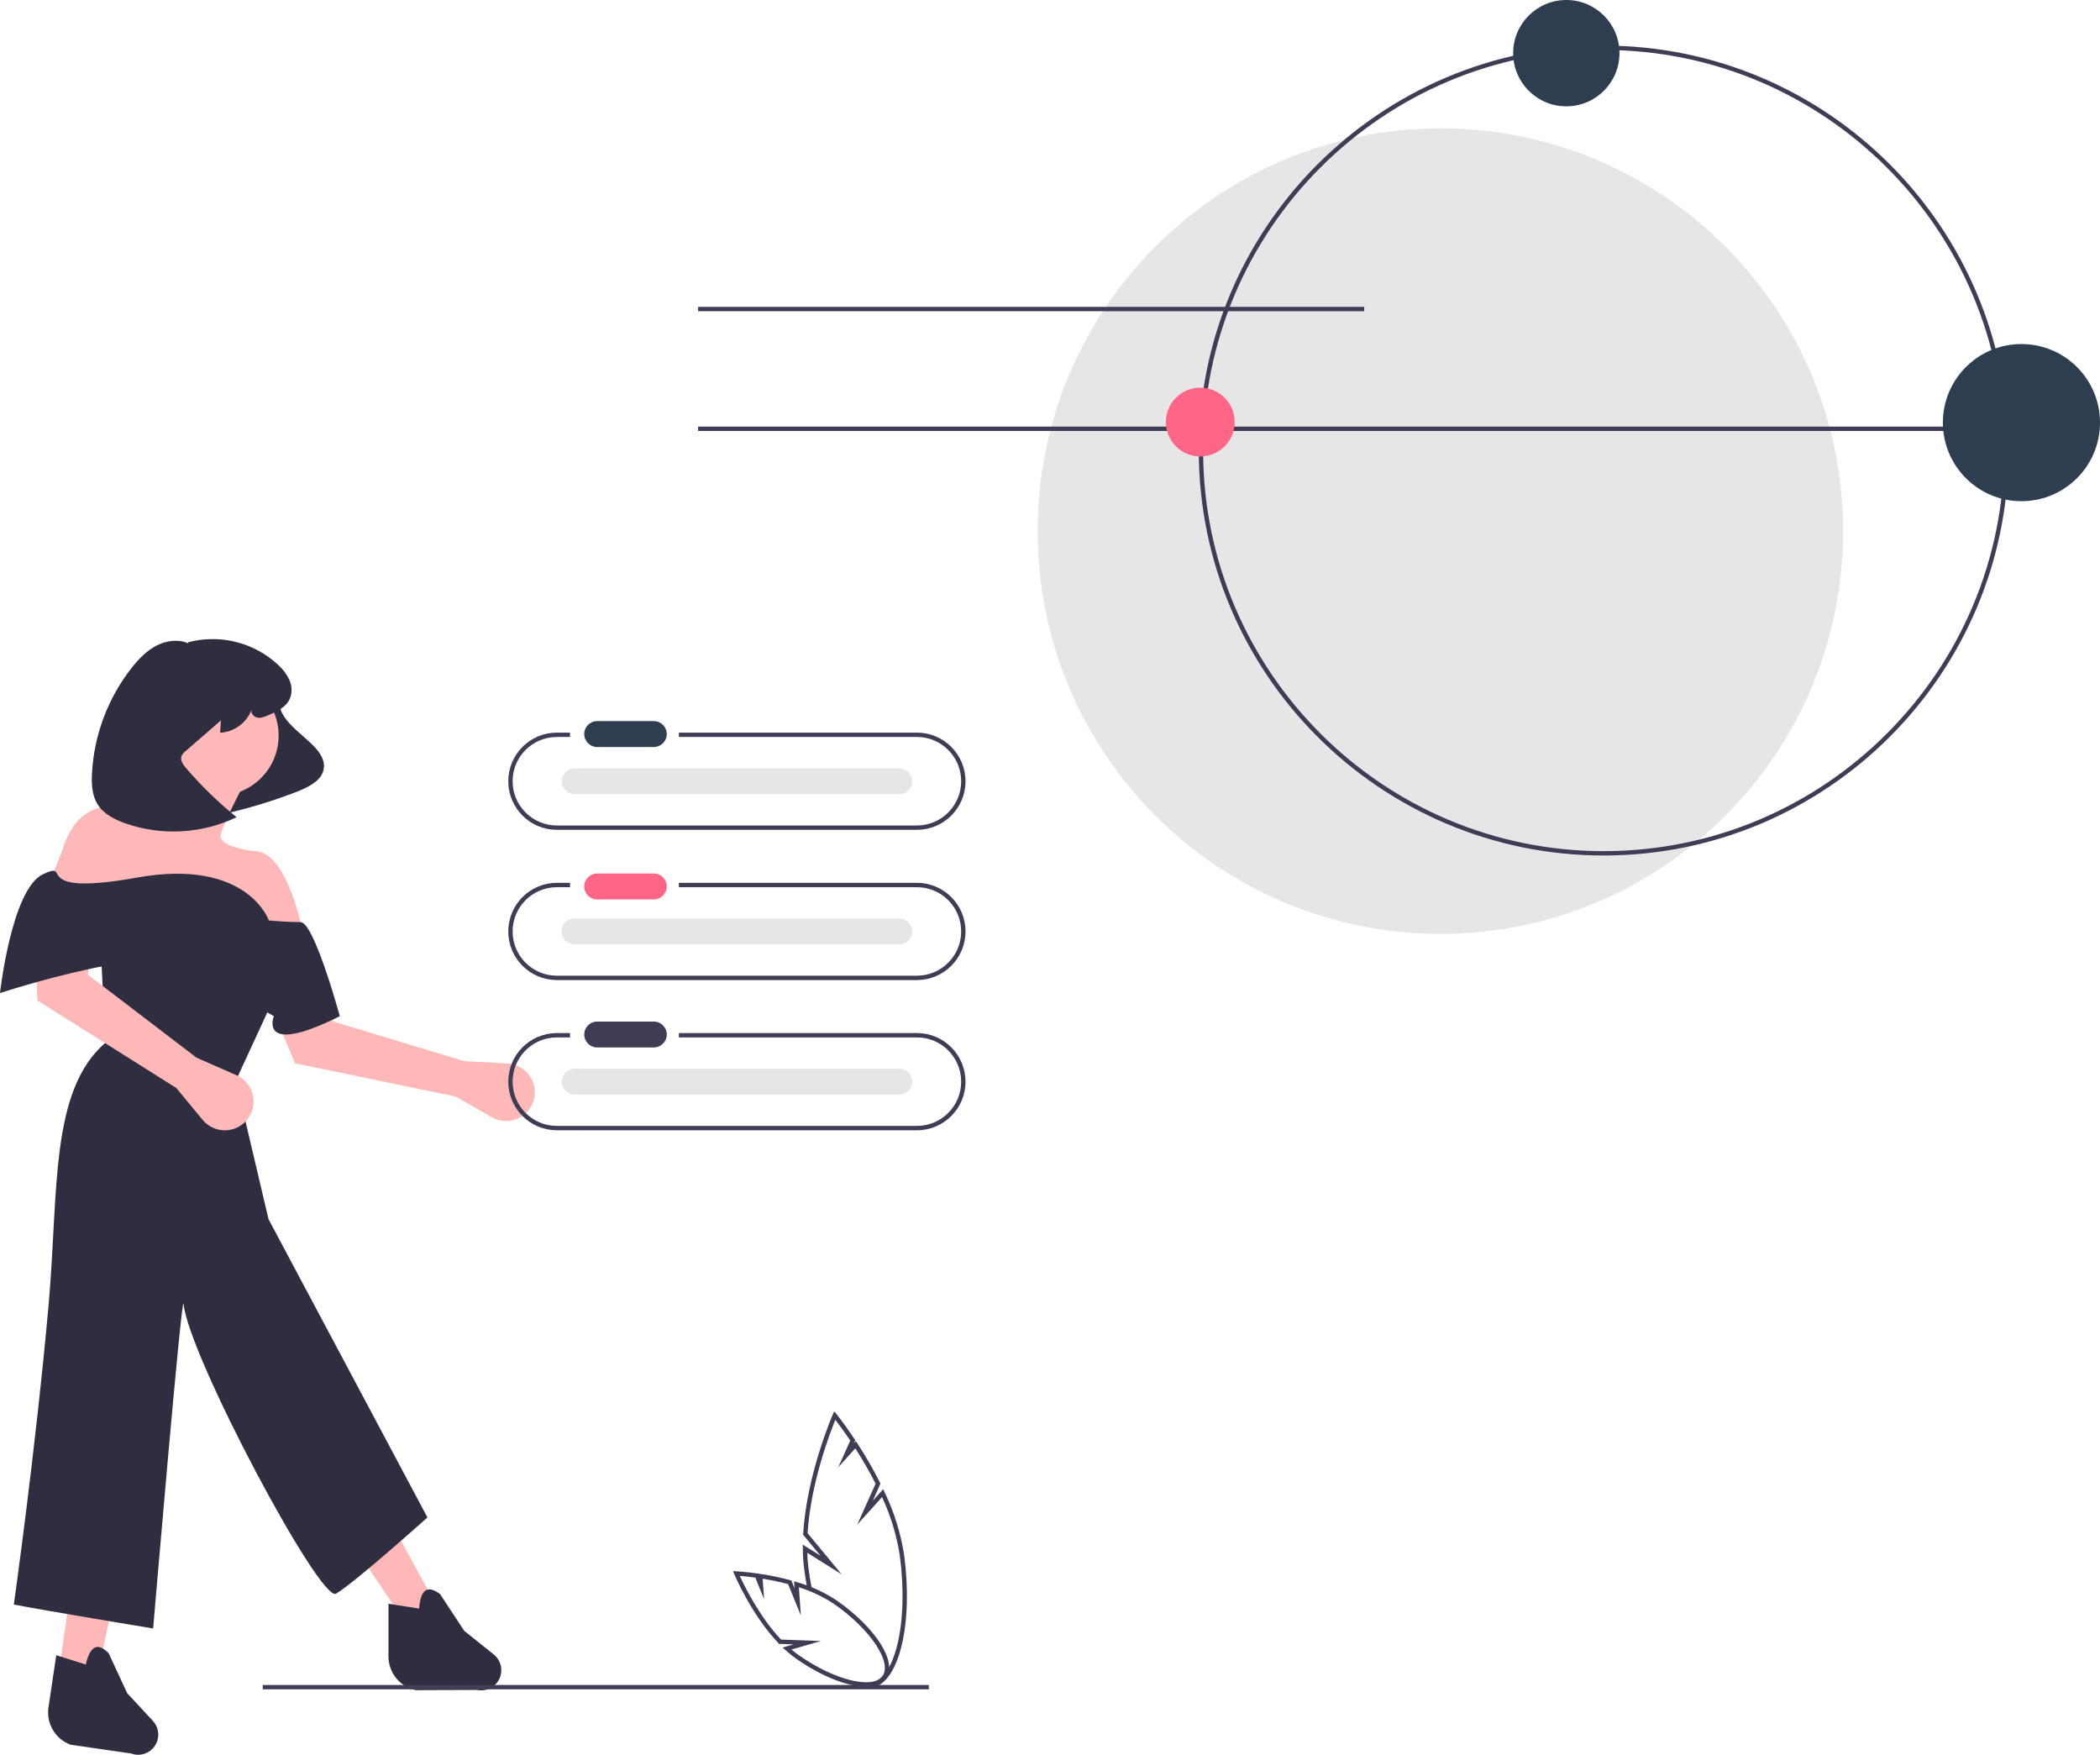
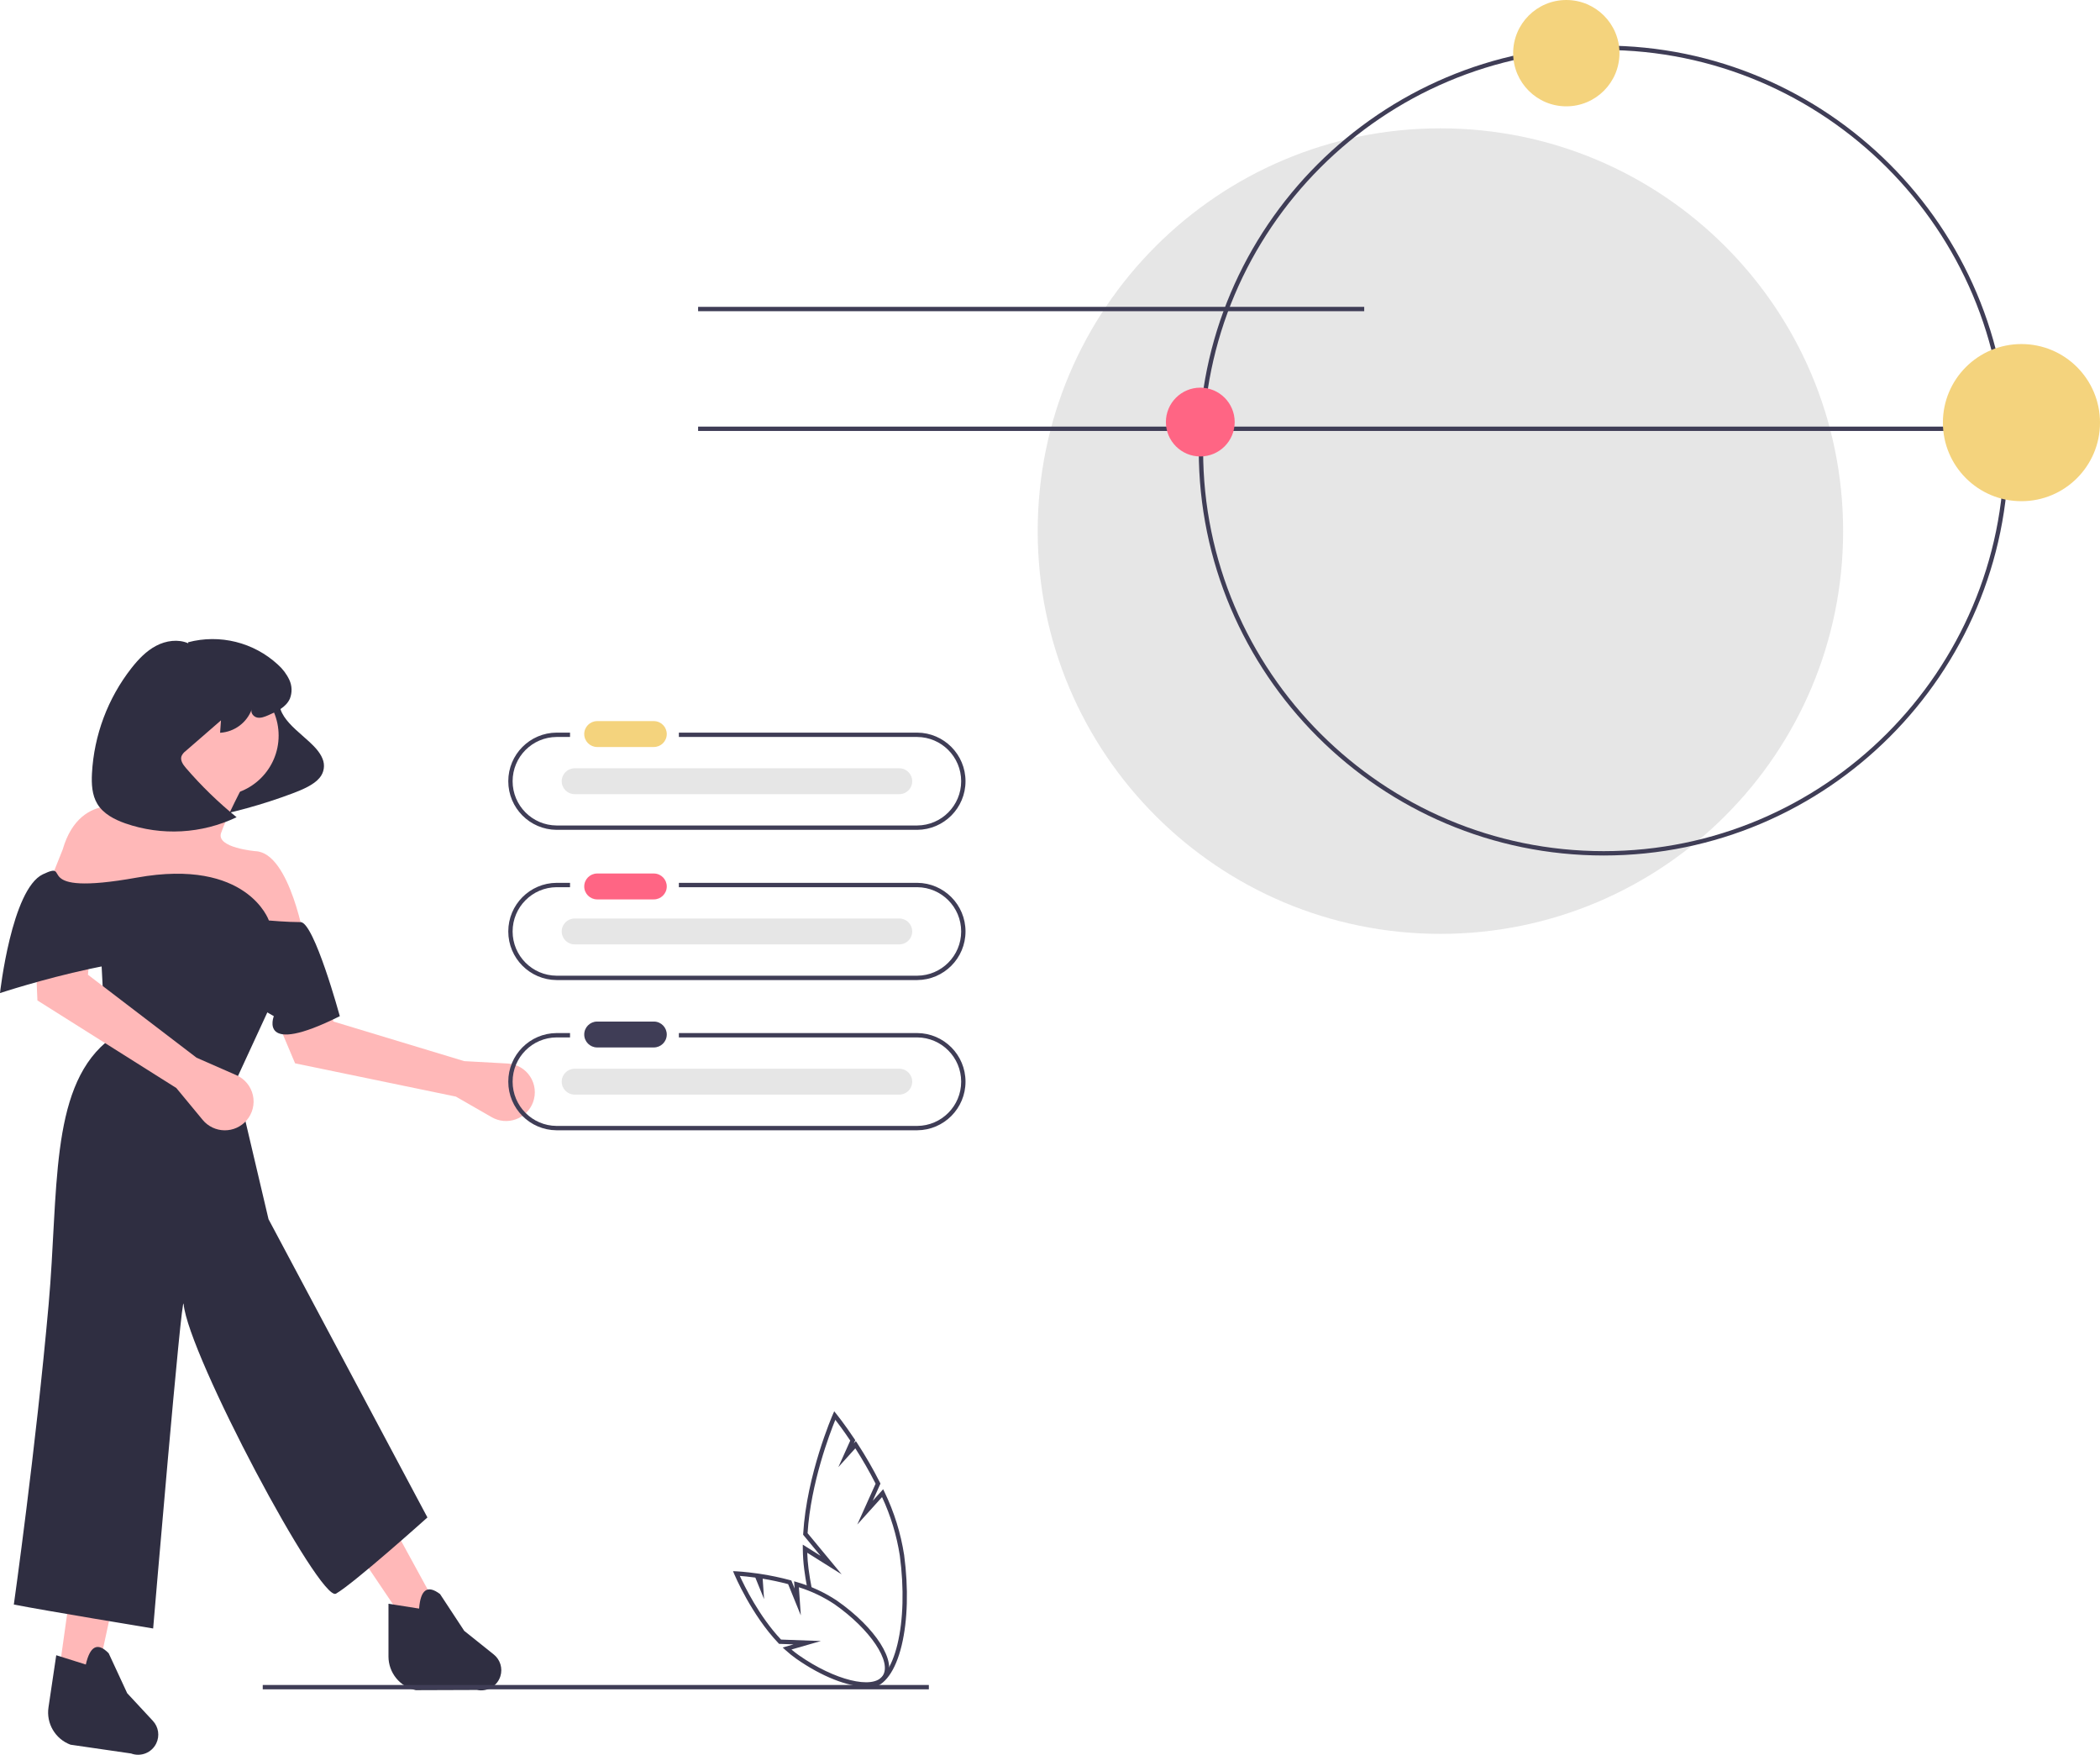
<svg xmlns="http://www.w3.org/2000/svg" data-name="Layer 1" width="964.71" height="806.003" viewBox="0 0 964.71 806.003">
  <path d="M327.059,550.687l16.473,9.466a13.218,13.218,0,0,0,18.984-6.879v0a13.218,13.218,0,0,0-11.673-17.779l-19.949-1.097-60.091-18.189-9.688-36.273-25.333,14.23,17.419,41.239Z" transform="translate(-117.6449 -46.99859)" fill="#ffb8b8" />
  <path d="M248.52,362.419c-3.811,4.32-3.123,9.516-.348,13.735s7.394,7.729,11.436,11.451c2.597,2.391,4.999,4.929,6.162,7.806a8.468,8.468,0,0,1-1.389,8.956c-2.647,3.131-7.577,5.251-12.387,7.069a244.13,244.13,0,0,1-42.408,11.678c12.181-14.232,18.278-30.261,17.385-45.701-.187-3.24-.669-6.511.463-9.758a13.26,13.26,0,0,1,9.085-7.949c4.841-1.39,11.219-.015,11.961,3.157" transform="translate(-117.6449 -46.99859)" fill="#2f2e41" />
  <polygon points="26.523 772.15 43.953 772.908 78.355 614.001 48.5 615.284 26.523 772.15" fill="#ffb8b8" />
  <polygon points="200.819 738.049 186.42 745.627 96.355 612.001 125.038 599.37 200.819 738.049" fill="#ffb8b8" />
  <circle cx="100.427" cy="337.87" r="27.57" fill="#ffb8b8" />
  <path d="M204.035,399.324s-9.851,20.461-23.492,19.703c0,0-25.765-10.609-34.101,18.187l-9.094,22.734,120.491,20.461s-6.82-41.679-22.734-42.437c0,0-18.187-1.516-15.914-8.336s10.609-22.734,10.609-22.734Z" transform="translate(-117.6449 -46.99859)" fill="#ffb8b8" />
  <path d="M244.199,503.901l-18.187,39.406L241,607l73,137s-33.619,30.162-42,35c-7.27,4.196-67.79-109.555-70-133-.729-7.738-14,149-14,149s-50.03-8.256-64-11c0,0,10.065-71.291,16-138,4.575-51.421.415-98.022,26.144-120.123l-2.273-43.953L224.496,479.651Z" transform="translate(-117.6449 -46.99859)" fill="#2f2e41" />
  <path d="M150.037,848.377l27.826,4.04a9.261,9.261,0,0,0,11.558-4.62v0a9.261,9.261,0,0,0-1.538-10.359l-11.811-12.719-8.5-18.342c-5.084-5.192-8.559-3.356-10.502,5.175l-13.588-4.267-3.563,23.949A15.811,15.811,0,0,0,150.037,848.377Z" transform="translate(-117.6449 -46.99859)" fill="#2f2e41" />
  <path d="M308.639,823.316l28.117-.098a9.261,9.261,0,0,0,10.752-6.27h0a9.261,9.261,0,0,0-3.046-10.02l-13.554-10.843-11.107-16.891c-5.792-4.388-8.959-2.06-9.626,6.664l-14.068-2.221v24.213A15.811,15.811,0,0,0,308.639,823.316Z" transform="translate(-117.6449 -46.99859)" fill="#2f2e41" />
  <path d="M204.146,342.488c-4.683-2.047-10.256-1.244-14.777,1.139s-8.134,6.183-11.295,10.198A86.013,86.013,0,0,0,159.891,402.252c-.248,4.818-.015,9.91,2.493,14.031,2.757,4.529,7.802,7.128,12.8,8.898a67.33,67.33,0,0,0,51.151-2.814,181.334,181.334,0,0,1-23.279-22.615c-1.325-1.54-2.71-3.518-2.036-5.435a5.954,5.954,0,0,1,1.909-2.344l16.232-14.096-.409,5.702A16.545,16.545,0,0,0,233.34,372.707c-.783,1.58.712,3.52,2.438,3.875s3.475-.357,5.094-1.053c3.927-1.69,8.194-3.702,9.936-7.607a10.915,10.915,0,0,0-.23-8.615,21.664,21.664,0,0,0-5.283-7.043A44.188,44.188,0,0,0,204.042,342.007" transform="translate(-117.6449 -46.99859)" fill="#2f2e41" />
  <path d="M198.639,546.742,210.744,561.385a13.218,13.218,0,0,0,20.191.217l0,0a13.218,13.218,0,0,0-4.694-20.744l-18.296-8.025L158.052,494.721l3.652-37.367-28.715,4.439,1.845,44.729Z" transform="translate(-117.6449 -46.99859)" fill="#ffb8b8" />
  <path d="M273.753,513.752s-11.799-43.215-18.025-43.205-14.561-.748-14.561-.748-9.851-28.797-60.625-19.703-28.797-8.336-43.195-1.516-19.703,54.562-19.703,54.562,78.054-25.765,94.726-11.367a185.118,185.118,0,0,0,31.07,21.976S235.863,532.697,273.753,513.752Z" transform="translate(-117.6449 -46.99859)" fill="#2f2e41" />
  <rect x="120.701" y="773.947" width="306" height="2" fill="#3f3d56" />
  <circle cx="661.701" cy="243.947" r="185" fill="#e6e6e6" />
  <rect x="320.701" y="140.947" width="306" height="2" fill="#3f3d56" />
  <rect x="320.701" y="195.947" width="601" height="2" fill="#3f3d56" />
  <path d="M854.346,439.946c-102.561,0-186-83.439-186-186s83.439-186,186-186,186,83.439,186,186S956.906,439.946,854.346,439.946Zm0-370c-101.458,0-184,82.542-184,184s82.542,184,184,184,184-82.542,184-184S955.804,69.946,854.346,69.946Z" transform="translate(-117.6449 -46.99859)" fill="#3f3d56" />
-   <circle cx="719.54" cy="24.42" r="24.42" fill="#2c3e50" />
+   <circle cx="719.54" cy="24.42" r="24.42" fill="#f4d37d" />
  <circle cx="551.398" cy="193.858" r="15.801" fill="#ff6584" />
-   <circle cx="928.623" cy="194.118" r="36.087" fill="#2c3e50" />
+   <circle cx="928.623" cy="194.118" r="36.087" fill="#f4d37d" />
  <path d="M539.009,383.507h-109.499v2h109.499a20.327,20.327,0,0,1,0,40.653H373.318a20.327,20.327,0,0,1,0-40.653h6.192v-2H373.318a22.327,22.327,0,0,0,0,44.653H539.009a22.327,22.327,0,0,0,0-44.653Z" transform="translate(-117.6449 -46.99859)" fill="#3f3d56" />
  <path d="M539.009,452.507h-109.499v2h109.499a20.327,20.327,0,0,1,0,40.653H373.318a20.327,20.327,0,0,1,0-40.653h6.192v-2H373.318a22.327,22.327,0,0,0,0,44.653H539.009a22.327,22.327,0,0,0,0-44.653Z" transform="translate(-117.6449 -46.99859)" fill="#3f3d56" />
  <path d="M539.009,521.507h-109.499v2h109.499a20.327,20.327,0,0,1,0,40.653H373.318a20.327,20.327,0,0,1,0-40.653h6.192v-2H373.318a22.327,22.327,0,0,0,0,44.653H539.009a22.327,22.327,0,0,0,0-44.653Z" transform="translate(-117.6449 -46.99859)" fill="#3f3d56" />
-   <path id="be0e5baf-e5ec-4f16-9492-7d4921bb2c9b-170" data-name="Path 40" d="M391.869,378.223a5.947,5.947,0,0,0,0,11.892h26.086a5.947,5.947,0,0,0,.195-11.892q-.098-.002-.195,0Z" transform="translate(-117.6449 -46.99859)" fill="#2c3e50" />
-   <path id="f5faaf73-4e1d-4e3d-a937-9f255bff3911-171" data-name="Path 40" d="M391.869,448.223a5.947,5.947,0,0,0,0,11.892h26.086a5.947,5.947,0,0,0,.195-11.892q-.098-.002-.195,0Z" transform="translate(-117.6449 -46.99859)" fill="#ff6584" />
-   <path id="bdcbecaa-58f8-42a6-983f-c76dd899917c-172" data-name="Path 40" d="M391.869,516.223a5.947,5.947,0,0,0,0,11.892h26.086a5.947,5.947,0,0,0,.195-11.892q-.098-.002-.195,0Z" transform="translate(-117.6449 -46.99859)" fill="#3f3d56" />
-   <path id="bbcd49d7-9efc-41e7-bbf8-c6009cf796dd-173" data-name="Path 40" d="M381.523,399.887a5.947,5.947,0,0,0,0,11.892H530.609a5.947,5.947,0,1,0,.195-11.892q-.098-.002-.195,0Z" transform="translate(-117.6449 -46.99859)" fill="#e6e6e6" />
-   <path id="b24c44c6-9087-448d-956a-9230903e4c37-174" data-name="Path 40" d="M381.523,468.887a5.947,5.947,0,0,0,0,11.892H530.609a5.947,5.947,0,1,0,.195-11.892q-.098-.002-.195,0Z" transform="translate(-117.6449 -46.99859)" fill="#e6e6e6" />
-   <path id="f49c9183-be6f-4e21-8191-a3b3cb38d75e-175" data-name="Path 40" d="M381.523,537.887a5.947,5.947,0,0,0,0,11.892H530.609a5.947,5.947,0,1,0,.195-11.892q-.098-.002-.195,0Z" transform="translate(-117.6449 -46.99859)" fill="#e6e6e6" />
+   <path id="be0e5baf-e5ec-4f16-9492-7d4921bb2c9b-187" data-name="Path 40" d="M391.869,378.223a5.947,5.947,0,0,0,0,11.892h26.086a5.947,5.947,0,0,0,.195-11.892q-.098-.002-.195,0Z" transform="translate(-117.6449 -46.99859)" fill="#f4d37d" />
+   <path id="f5faaf73-4e1d-4e3d-a937-9f255bff3911-188" data-name="Path 40" d="M391.869,448.223a5.947,5.947,0,0,0,0,11.892h26.086a5.947,5.947,0,0,0,.195-11.892q-.098-.002-.195,0Z" transform="translate(-117.6449 -46.99859)" fill="#ff6584" />
+   <path id="bdcbecaa-58f8-42a6-983f-c76dd899917c-189" data-name="Path 40" d="M391.869,516.223a5.947,5.947,0,0,0,0,11.892h26.086a5.947,5.947,0,0,0,.195-11.892q-.098-.002-.195,0Z" transform="translate(-117.6449 -46.99859)" fill="#3f3d56" />
+   <path id="bbcd49d7-9efc-41e7-bbf8-c6009cf796dd-190" data-name="Path 40" d="M381.523,399.887a5.947,5.947,0,0,0,0,11.892H530.609a5.947,5.947,0,1,0,.195-11.892q-.098-.002-.195,0Z" transform="translate(-117.6449 -46.99859)" fill="#e6e6e6" />
+   <path id="b24c44c6-9087-448d-956a-9230903e4c37-191" data-name="Path 40" d="M381.523,468.887a5.947,5.947,0,0,0,0,11.892H530.609a5.947,5.947,0,1,0,.195-11.892q-.098-.002-.195,0Z" transform="translate(-117.6449 -46.99859)" fill="#e6e6e6" />
+   <path id="f49c9183-be6f-4e21-8191-a3b3cb38d75e-192" data-name="Path 40" d="M381.523,537.887a5.947,5.947,0,0,0,0,11.892H530.609a5.947,5.947,0,1,0,.195-11.892q-.098-.002-.195,0Z" transform="translate(-117.6449 -46.99859)" fill="#e6e6e6" />
  <path d="M532.994,761.252a102.532,102.532,0,0,0-8.998-28.887l-.643-1.33-4.776,5.296,3.539-7.888-.231-.458a188.612,188.612,0,0,0-10.368-17.989l-.702-1.074-.936,1.038.655-1.461-.328-.492c-4.686-7.029-8.286-11.474-8.322-11.519l-1.018-1.253-.655,1.494c-.12.274-12.019,27.692-13.595,54.786l-.025.422,8.008,9.68-8.167-5.127.014,1.861a79.264,79.264,0,0,0,.649,9.522q.54,4.075,1.27,7.957a4.243,4.243,0,0,1,2.172.677q-.846-4.338-1.46-8.916c-.315-2.437-.514-4.912-.593-7.381l15.797,9.918L488.638,751.22c1.424-22.907,10.265-45.986,12.747-52.078,1.332,1.728,3.845,5.081,6.851,9.561l-5.464,12.182,7.791-8.638a186.516,186.516,0,0,1,9.322,16.252L511.468,747.257l11.377-12.615a100.382,100.382,0,0,1,8.171,26.92c1.991,15.041,1.603,29.49-1.095,40.686-2.583,10.725-7.137,17.317-12.493,18.087a8.466,8.466,0,0,1-3.3-.196,4.898,4.898,0,0,1-2.961.904h-.292a11.607,11.607,0,0,0,5.424,1.457,9.839,9.839,0,0,0,1.403-.101c6.297-.904,11.326-7.881,14.159-19.643C534.619,791.306,535.023,776.575,532.994,761.252Z" transform="translate(-117.6449 -46.99859)" fill="#3f3d56" />
  <path d="M515.371,821.708c-8.237,0-20.113-4.531-31.892-12.779a50.89,50.89,0,0,1-4.957-3.985l-1.319-1.205,4.988-1.437-6.642-.243-.28-.294c-12.45-13.039-20.198-31.457-20.275-31.641l-.605-1.455,1.574.071c.157.007,3.899.184,9.524.981l.351.05v-.003l1.233.188a123.754,123.754,0,0,1,13.629,2.864l.479.13,1.497,3.687-.227-3.307,1.373.396a66.229,66.229,0,0,1,18.328,8.497c17.914,12.544,27.826,28.222,22.586,35.704C522.944,820.485,519.647,821.707,515.371,821.708Zm-34.143-17.048c1.094.927,2.233,1.809,3.401,2.632,16.407,11.489,34.023,15.834,38.468,9.489,4.444-6.346-5.666-21.415-22.075-32.905a64.161,64.161,0,0,0-16.381-7.814l.887,12.917L479.7,774.623c-3.838-1.019-7.765-1.856-11.696-2.496l.644,9.375-4.011-9.88c-3.108-.427-5.613-.658-7.137-.776,2.078,4.562,8.943,18.651,18.937,29.244l18.33.671Z" transform="translate(-117.6449 -46.99859)" fill="#3f3d56" />
</svg>
